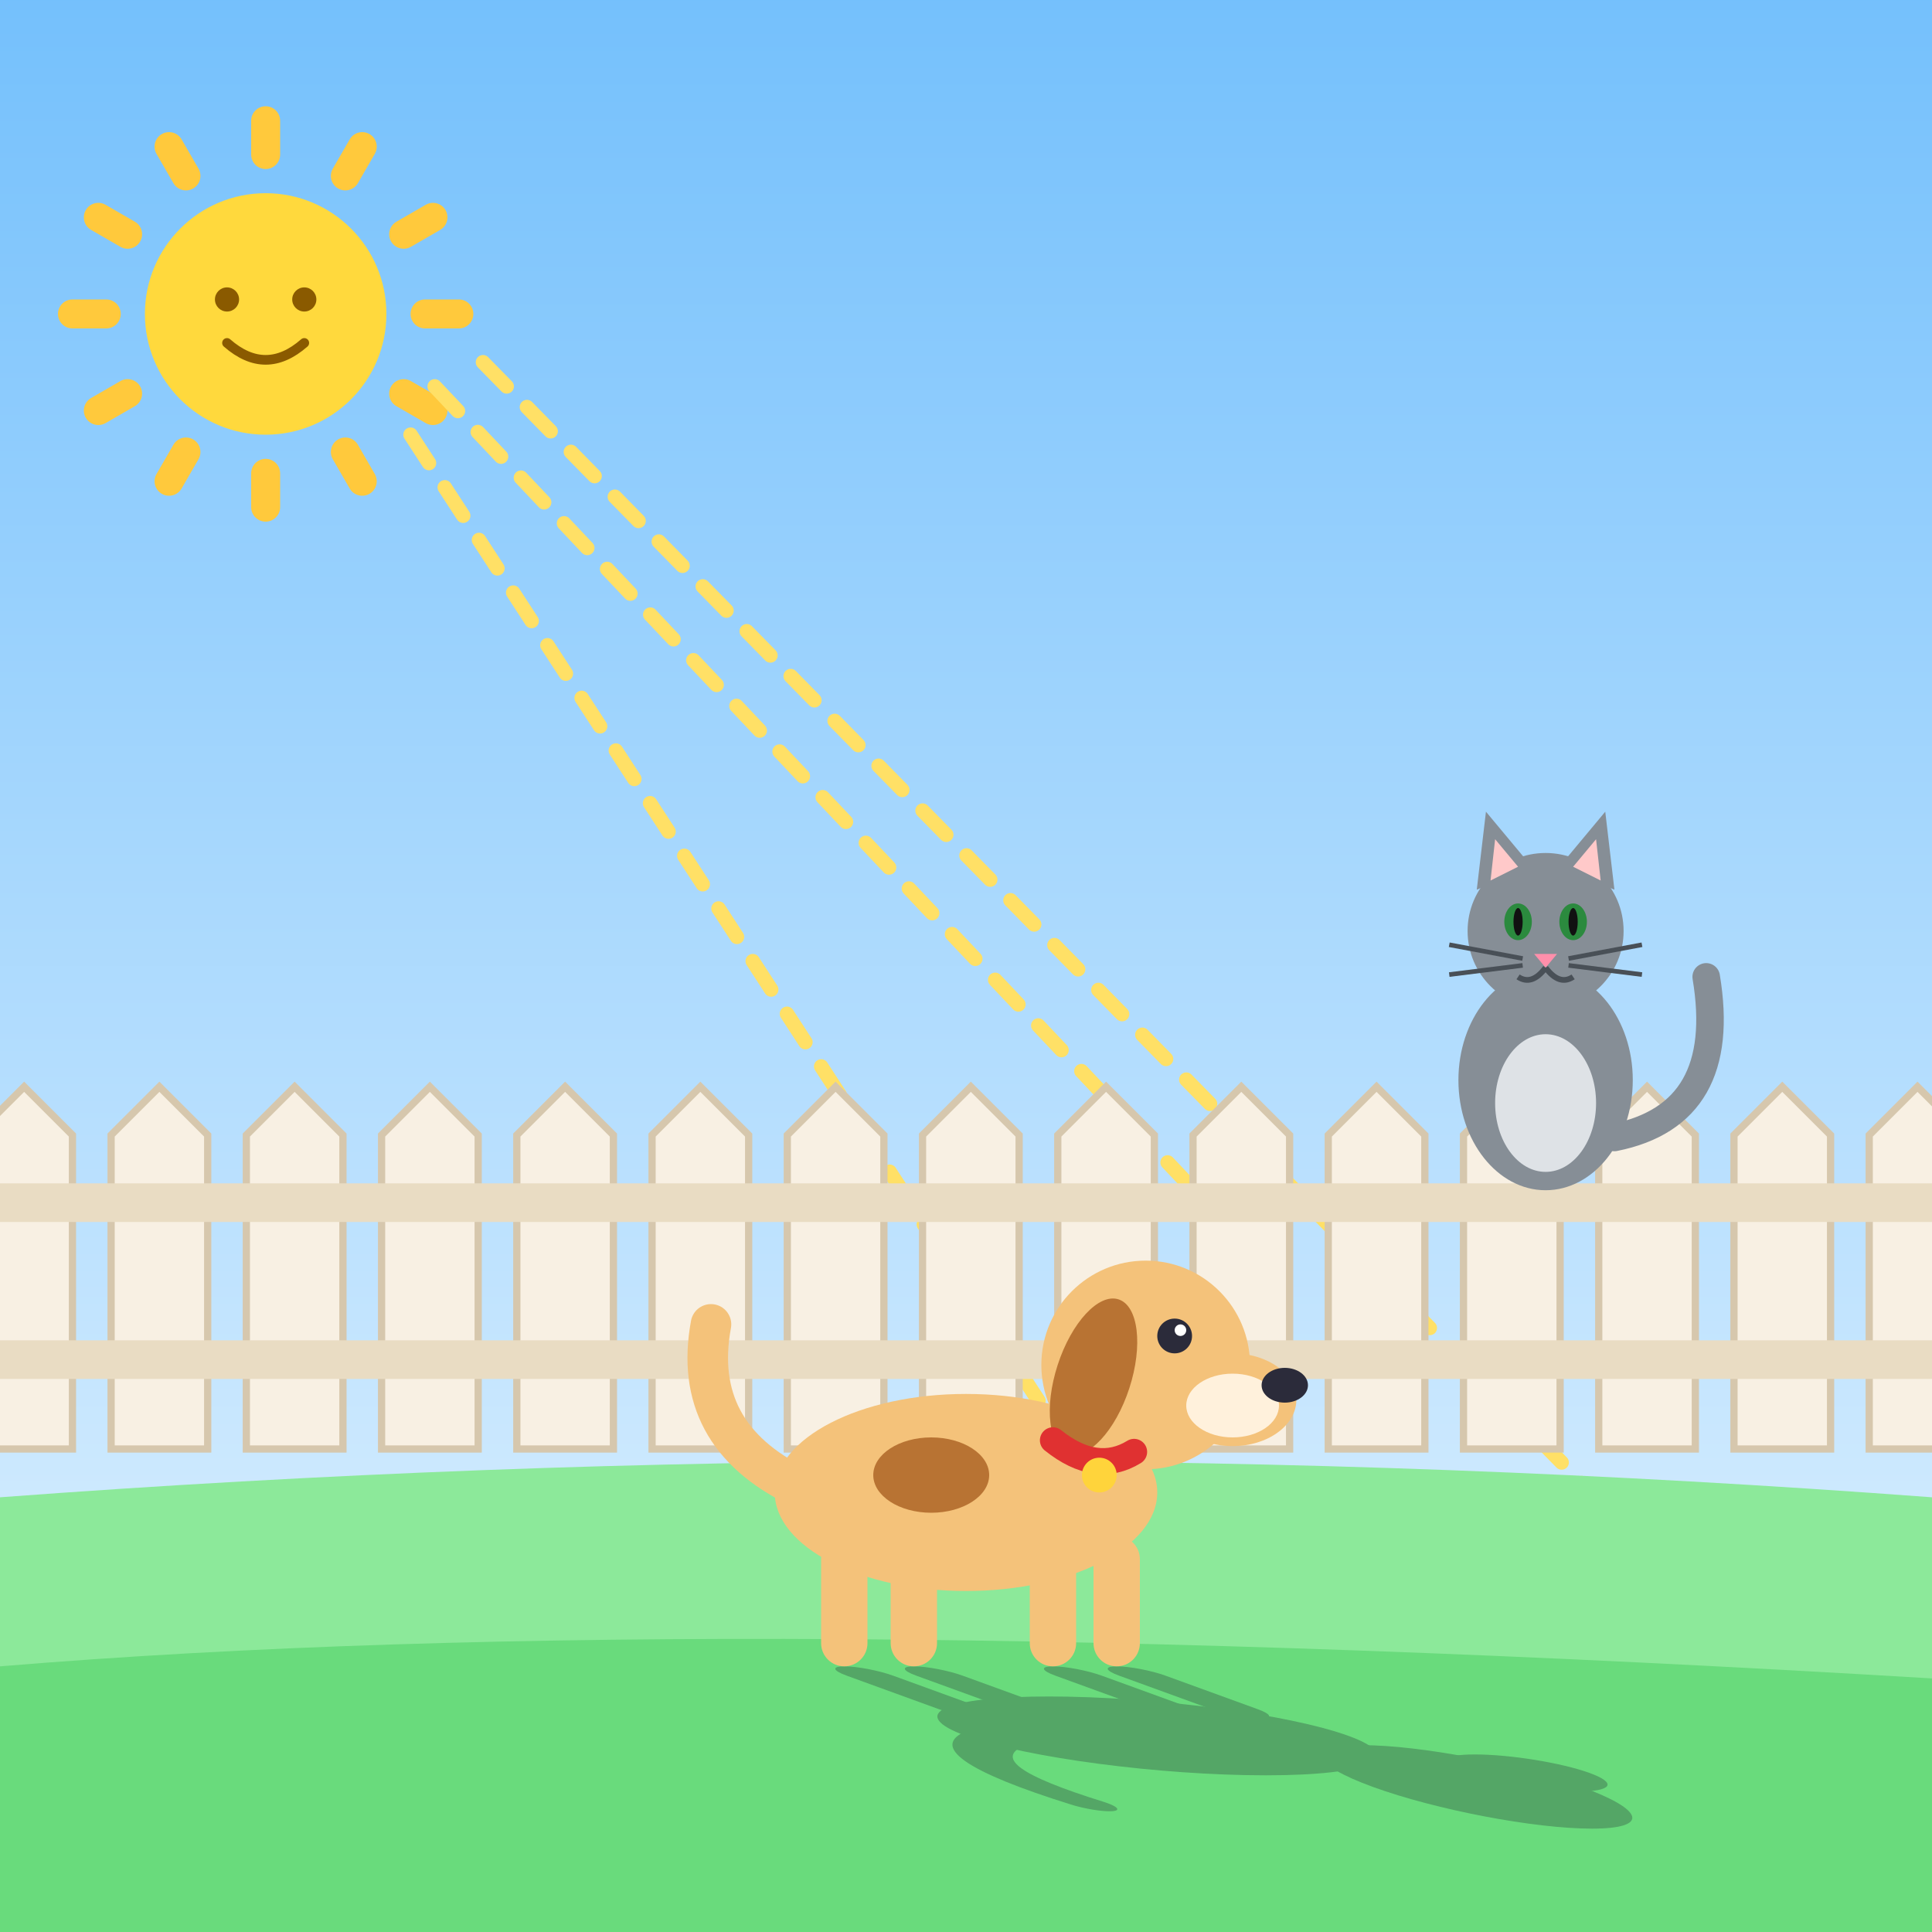
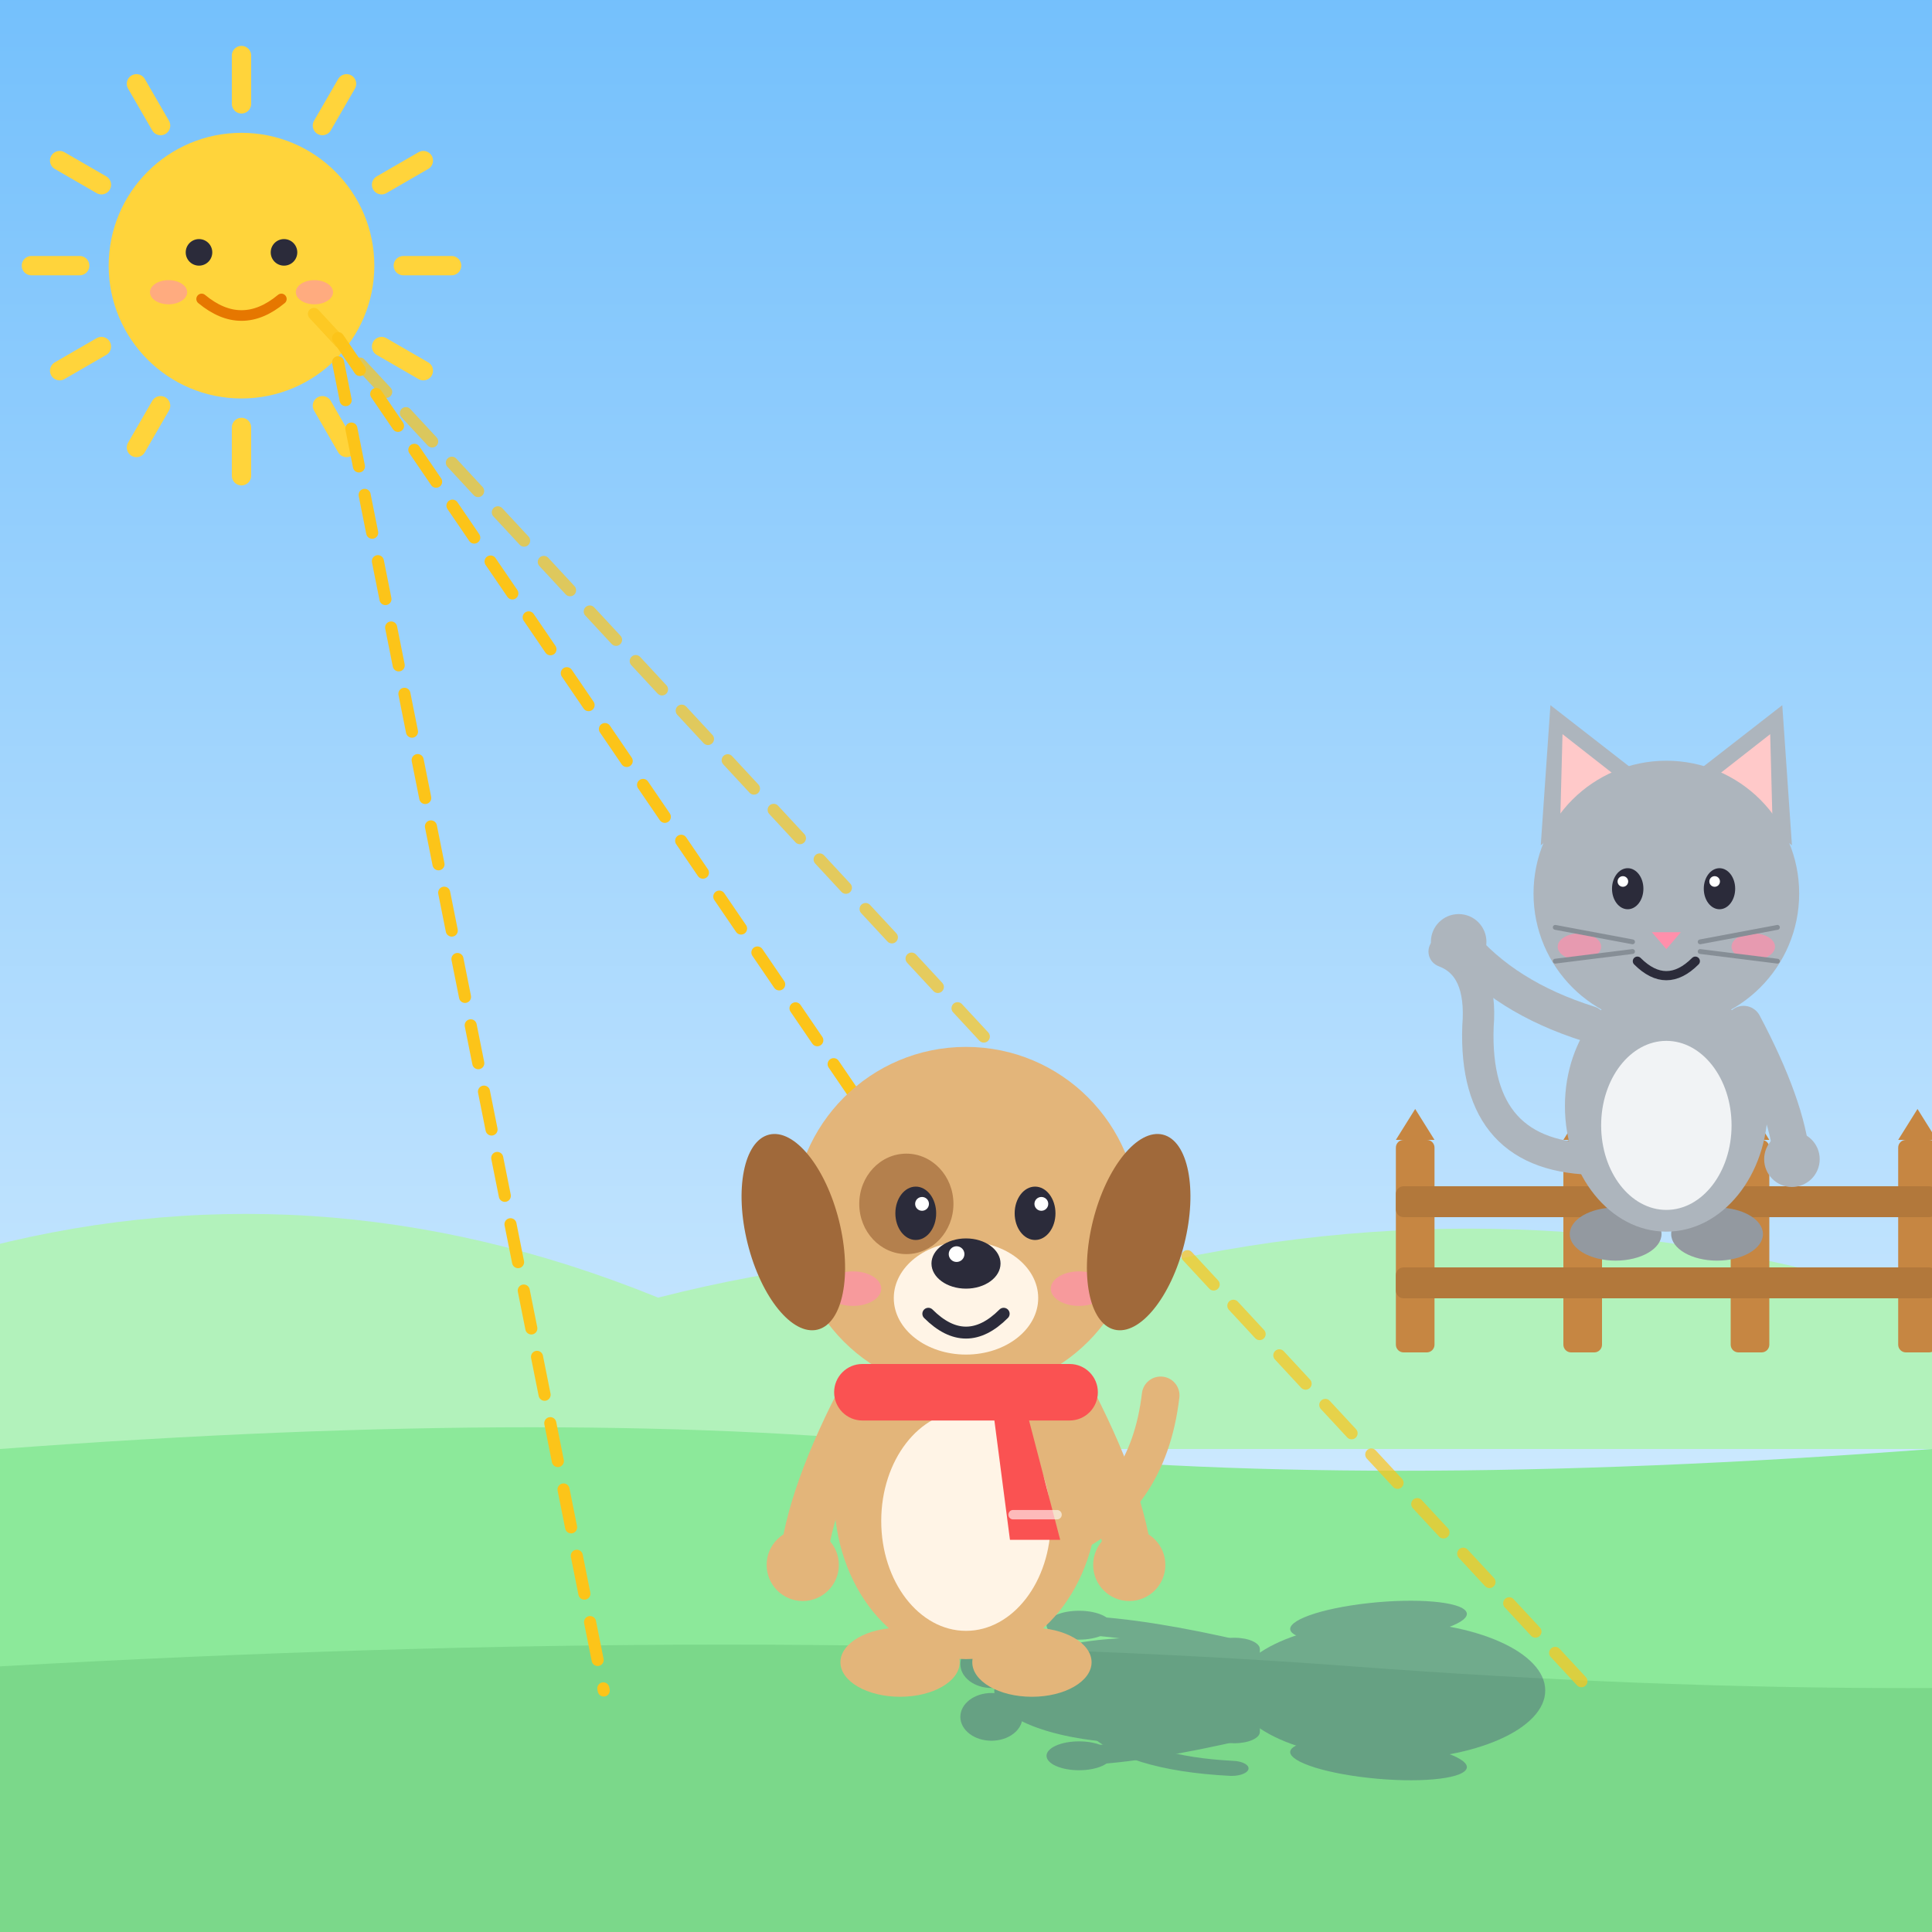
<svg xmlns="http://www.w3.org/2000/svg" viewBox="0 0 800 800" width="800" height="800">
  <defs>
-     <linearGradient id="ciel" x1="0" y1="0" x2="0" y2="1">
+     <linearGradient id="d7" x1="0" y1="0" x2="0" y2="1">
      <stop offset="0" stop-color="#74c0fc" />
      <stop offset="1" stop-color="#e7f5ff" />
    </linearGradient>
+     <filter id="f8" x="-50%" y="-50%" width="200%" height="200%">
+       <feColorMatrix type="matrix" values="0 0 0 0 0.07  0 0 0 0 0.09  0 0 0 0 0.2  0 0 0 0.42 0" />
+     </filter>
  </defs>
-   <rect width="800" height="800" fill="url(#ciel)" />
+   <rect x="0" y="0" width="800" height="800" fill="url(#d7)" />
+   <path d="M -184 600 Q 101.9 405.3 387.8 600 Z" fill="#b2f2bb" />
+   <path d="M 115.7 600 Q 412.5 438.8 709.2 600 Z" fill="#b2f2bb" />
+   <path d="M 283.3 600 Q 608.2 417.5 933.2 600 Z" fill="#b2f2bb" />
+   <path d="M 0 600 Q 240.0 582 400.0 600 T 800 600 L 800 800 L 0 800 Z" fill="#8ce99a" />
+   <path d="M 0 690 Q 320.0 672 560.0 690 T 1000 690 L 800 800 L 0 800 Z" fill="#7bd88a" />
  <g>
-     <rect x="104" y="44" width="12" height="26" rx="6" fill="#ffc93c" transform="rotate(0 110 130)" />
-     <rect x="104" y="44" width="12" height="26" rx="6" fill="#ffc93c" transform="rotate(30 110 130)" />
-     <rect x="104" y="44" width="12" height="26" rx="6" fill="#ffc93c" transform="rotate(60 110 130)" />
-     <rect x="104" y="44" width="12" height="26" rx="6" fill="#ffc93c" transform="rotate(90 110 130)" />
-     <rect x="104" y="44" width="12" height="26" rx="6" fill="#ffc93c" transform="rotate(120 110 130)" />
-     <rect x="104" y="44" width="12" height="26" rx="6" fill="#ffc93c" transform="rotate(150 110 130)" />
-     <rect x="104" y="44" width="12" height="26" rx="6" fill="#ffc93c" transform="rotate(180 110 130)" />
-     <rect x="104" y="44" width="12" height="26" rx="6" fill="#ffc93c" transform="rotate(210 110 130)" />
-     <rect x="104" y="44" width="12" height="26" rx="6" fill="#ffc93c" transform="rotate(240 110 130)" />
-     <rect x="104" y="44" width="12" height="26" rx="6" fill="#ffc93c" transform="rotate(270 110 130)" />
-     <rect x="104" y="44" width="12" height="26" rx="6" fill="#ffc93c" transform="rotate(300 110 130)" />
-     <rect x="104" y="44" width="12" height="26" rx="6" fill="#ffc93c" transform="rotate(330 110 130)" />
-     <circle cx="110" cy="130" r="50" fill="#ffd93d" />
-     <circle cx="94" cy="124" r="5" fill="#8a5a00" />
-     <circle cx="126" cy="124" r="5" fill="#8a5a00" />
-     <path d="M 94 142 Q 110 156 126 142" stroke="#8a5a00" stroke-width="4" fill="none" stroke-linecap="round" />
+     <line x1="167" y1="110" x2="187" y2="110" stroke="#ffd43b" stroke-width="8" stroke-linecap="round" />
+     <line x1="158" y1="143.5" x2="175.3" y2="153.5" stroke="#ffd43b" stroke-width="8" stroke-linecap="round" />
+     <line x1="133.5" y1="168" x2="143.5" y2="185.3" stroke="#ffd43b" stroke-width="8" stroke-linecap="round" />
+     <line x1="100" y1="177" x2="100" y2="197" stroke="#ffd43b" stroke-width="8" stroke-linecap="round" />
+     <line x1="66.5" y1="168" x2="56.5" y2="185.3" stroke="#ffd43b" stroke-width="8" stroke-linecap="round" />
+     <line x1="42" y1="143.5" x2="24.7" y2="153.5" stroke="#ffd43b" stroke-width="8" stroke-linecap="round" />
+     <line x1="33" y1="110" x2="13" y2="110" stroke="#ffd43b" stroke-width="8" stroke-linecap="round" />
+     <line x1="42" y1="76.5" x2="24.7" y2="66.5" stroke="#ffd43b" stroke-width="8" stroke-linecap="round" />
+     <line x1="66.5" y1="52" x2="56.5" y2="34.7" stroke="#ffd43b" stroke-width="8" stroke-linecap="round" />
+     <line x1="100" y1="43" x2="100" y2="23" stroke="#ffd43b" stroke-width="8" stroke-linecap="round" />
+     <line x1="133.5" y1="52" x2="143.5" y2="34.7" stroke="#ffd43b" stroke-width="8" stroke-linecap="round" />
+     <line x1="158" y1="76.5" x2="175.3" y2="66.5" stroke="#ffd43b" stroke-width="8" stroke-linecap="round" />
+     <circle cx="100" cy="110" r="55" fill="#ffd43b" />
+     <circle cx="82.4" cy="104.5" r="5.5" fill="#2b2b3a" />
+     <circle cx="117.6" cy="104.5" r="5.5" fill="#2b2b3a" />
+     <path d="M 83.5 123.8 Q 100 137.5 116.5 123.8" fill="none" stroke="#e67700" stroke-width="4.4" stroke-linecap="round" stroke-linejoin="round" />
+     <ellipse cx="69.8" cy="121" rx="7.7" ry="5" fill="#ff8fab" opacity="0.6" />
+     <ellipse cx="130.2" cy="121" rx="7.7" ry="5" fill="#ff8fab" opacity="0.6" />
  </g>
-   <g stroke="#ffe066" stroke-width="6" stroke-dasharray="14 12" stroke-linecap="round">
-     <path d="M 170 180 L 430 580" />
-     <path d="M 180 160 L 520 520" />
-     <path d="M 200 150 L 700 660" />
+   <line x1="140" y1="150" x2="250" y2="700" stroke="#fcc419" stroke-width="5" stroke-linecap="round" stroke-dasharray="16 12" />
+   <line x1="140" y1="140" x2="370" y2="477" stroke="#fcc419" stroke-width="5" stroke-linecap="round" stroke-dasharray="16 12" />
+   <line x1="130" y1="130" x2="658.4" y2="700" stroke="#fcc419" stroke-width="5" stroke-linecap="round" stroke-dasharray="16 12" opacity="0.7" />
+   <g transform="matrix(0 0.4 -0.9 0 400 700)" filter="url(#f8)">
+     <g transform="scale(1.3 1.3)">
+       <path d="M 30 -48 Q 58 -60 62 -94" fill="none" stroke="#e3b57a" stroke-width="12" stroke-linecap="round" stroke-linejoin="round" />
+       <ellipse cx="-21" cy="-9" rx="19" ry="11" fill="#e3b57a" />
+       <ellipse cx="21" cy="-9" rx="19" ry="11" fill="#e3b57a" />
+       <ellipse cx="0" cy="-62" rx="42" ry="52" fill="#e3b57a" />
+       <ellipse cx="0" cy="-54" rx="27" ry="35" fill="#fff4e6" />
+       <path d="M -32 -96 Q -50 -62 -52 -40" fill="none" stroke="#e3b57a" stroke-width="15" stroke-linecap="round" stroke-linejoin="round" />
+       <path d="M 32 -96 Q 50 -62 52 -40" fill="none" stroke="#e3b57a" stroke-width="15" stroke-linecap="round" stroke-linejoin="round" />
+       <circle cx="-52" cy="-40" r="11.5" fill="#e3b57a" />
+       <circle cx="52" cy="-40" r="11.5" fill="#e3b57a" />
+       <g>
+         <circle cx="0" cy="-150" r="55" fill="#e3b57a" />
+         <ellipse cx="0" cy="-125" rx="23" ry="18" fill="#fff4e6" />
+         <ellipse cx="-19" cy="-155" rx="15" ry="16" fill="#a0693a" opacity="0.7" />
+         <ellipse cx="-36" cy="-128" rx="9" ry="5.5" fill="#ff8fab" opacity="0.7" />
+         <ellipse cx="36" cy="-128" rx="9" ry="5.5" fill="#ff8fab" opacity="0.7" />
+         <ellipse cx="-19" cy="-152" rx="6.5" ry="8.5" fill="#2b2b3a" />
+         <circle cx="-17" cy="-155" r="2.2" fill="#fff" />
+         <ellipse cx="19" cy="-152" rx="6.5" ry="8.5" fill="#2b2b3a" />
+         <circle cx="21" cy="-155" r="2.2" fill="#fff" />
+         <ellipse cx="0" cy="-136" rx="11" ry="8" fill="#2b2b3a" />
+         <circle cx="-3" cy="-139" r="2.5" fill="#fff" />
+         <path d="M -12 -120 Q 0 -108 12 -120" fill="none" stroke="#2b2b3a" stroke-width="3.8" stroke-linecap="round" stroke-linejoin="round" />
+         <ellipse cx="-55" cy="-146" rx="15" ry="32" fill="#a0693a" transform="rotate(-14 -55 -146)" />
+         <ellipse cx="55" cy="-146" rx="15" ry="32" fill="#a0693a" transform="rotate(14 55 -146)" />
+         <g>
+           <rect x="-42" y="-104" width="84" height="18" rx="9" fill="#fa5252" />
+           <path d="M 18 -94 L 30 -48 L 14 -48 L 8 -94 Z" fill="#fa5252" />
+           <line x1="15" y1="-56" x2="29" y2="-56" stroke="#fff" stroke-width="3" stroke-linecap="round" opacity="0.6" />
+         </g>
+       </g>
+     </g>
  </g>
-   <g>
-     <path d="M -10 600 L -10 470 L 10 450 L 30 470 L 30 600 Z" fill="#f8f0e3" stroke="#d6c7ad" stroke-width="3" />
-     <path d="M 46 600 L 46 470 L 66 450 L 86 470 L 86 600 Z" fill="#f8f0e3" stroke="#d6c7ad" stroke-width="3" />
-     <path d="M 102 600 L 102 470 L 122 450 L 142 470 L 142 600 Z" fill="#f8f0e3" stroke="#d6c7ad" stroke-width="3" />
-     <path d="M 158 600 L 158 470 L 178 450 L 198 470 L 198 600 Z" fill="#f8f0e3" stroke="#d6c7ad" stroke-width="3" />
-     <path d="M 214 600 L 214 470 L 234 450 L 254 470 L 254 600 Z" fill="#f8f0e3" stroke="#d6c7ad" stroke-width="3" />
-     <path d="M 270 600 L 270 470 L 290 450 L 310 470 L 310 600 Z" fill="#f8f0e3" stroke="#d6c7ad" stroke-width="3" />
-     <path d="M 326 600 L 326 470 L 346 450 L 366 470 L 366 600 Z" fill="#f8f0e3" stroke="#d6c7ad" stroke-width="3" />
-     <path d="M 382 600 L 382 470 L 402 450 L 422 470 L 422 600 Z" fill="#f8f0e3" stroke="#d6c7ad" stroke-width="3" />
-     <path d="M 438 600 L 438 470 L 458 450 L 478 470 L 478 600 Z" fill="#f8f0e3" stroke="#d6c7ad" stroke-width="3" />
-     <path d="M 494 600 L 494 470 L 514 450 L 534 470 L 534 600 Z" fill="#f8f0e3" stroke="#d6c7ad" stroke-width="3" />
-     <path d="M 550 600 L 550 470 L 570 450 L 590 470 L 590 600 Z" fill="#f8f0e3" stroke="#d6c7ad" stroke-width="3" />
-     <path d="M 606 600 L 606 470 L 626 450 L 646 470 L 646 600 Z" fill="#f8f0e3" stroke="#d6c7ad" stroke-width="3" />
-     <path d="M 662 600 L 662 470 L 682 450 L 702 470 L 702 600 Z" fill="#f8f0e3" stroke="#d6c7ad" stroke-width="3" />
-     <path d="M 718 600 L 718 470 L 738 450 L 758 470 L 758 600 Z" fill="#f8f0e3" stroke="#d6c7ad" stroke-width="3" />
-     <path d="M 774 600 L 774 470 L 794 450 L 814 470 L 814 600 Z" fill="#f8f0e3" stroke="#d6c7ad" stroke-width="3" />
-     <rect x="0" y="490" width="800" height="16" fill="#e9dcc3" />
-     <rect x="0" y="555" width="800" height="16" fill="#e9dcc3" />
+   <g transform="translate(400 700) scale(1.3 1.3)">
+     <path d="M 30 -48 Q 58 -60 62 -94" fill="none" stroke="#e3b57a" stroke-width="12" stroke-linecap="round" stroke-linejoin="round" />
+     <ellipse cx="-21" cy="-9" rx="19" ry="11" fill="#e3b57a" />
+     <ellipse cx="21" cy="-9" rx="19" ry="11" fill="#e3b57a" />
+     <ellipse cx="0" cy="-62" rx="42" ry="52" fill="#e3b57a" />
+     <ellipse cx="0" cy="-54" rx="27" ry="35" fill="#fff4e6" />
+     <path d="M -32 -96 Q -50 -62 -52 -40" fill="none" stroke="#e3b57a" stroke-width="15" stroke-linecap="round" stroke-linejoin="round" />
+     <path d="M 32 -96 Q 50 -62 52 -40" fill="none" stroke="#e3b57a" stroke-width="15" stroke-linecap="round" stroke-linejoin="round" />
+     <circle cx="-52" cy="-40" r="11.5" fill="#e3b57a" />
+     <circle cx="52" cy="-40" r="11.5" fill="#e3b57a" />
+     <g>
+       <circle cx="0" cy="-150" r="55" fill="#e3b57a" />
+       <ellipse cx="0" cy="-125" rx="23" ry="18" fill="#fff4e6" />
+       <ellipse cx="-19" cy="-155" rx="15" ry="16" fill="#a0693a" opacity="0.7" />
+       <ellipse cx="-36" cy="-128" rx="9" ry="5.5" fill="#ff8fab" opacity="0.7" />
+       <ellipse cx="36" cy="-128" rx="9" ry="5.5" fill="#ff8fab" opacity="0.7" />
+       <ellipse cx="-16" cy="-152" rx="6.5" ry="8.5" fill="#2b2b3a" />
+       <circle cx="-14" cy="-155" r="2.2" fill="#fff" />
+       <ellipse cx="22" cy="-152" rx="6.5" ry="8.5" fill="#2b2b3a" />
+       <circle cx="24" cy="-155" r="2.2" fill="#fff" />
+       <ellipse cx="0" cy="-136" rx="11" ry="8" fill="#2b2b3a" />
+       <circle cx="-3" cy="-139" r="2.5" fill="#fff" />
+       <path d="M -12 -120 Q 0 -108 12 -120" fill="none" stroke="#2b2b3a" stroke-width="3.8" stroke-linecap="round" stroke-linejoin="round" />
+       <ellipse cx="-55" cy="-146" rx="15" ry="32" fill="#a0693a" transform="rotate(-14 -55 -146)" />
+       <ellipse cx="55" cy="-146" rx="15" ry="32" fill="#a0693a" transform="rotate(14 55 -146)" />
+       <g>
+         <rect x="-42" y="-104" width="84" height="18" rx="9" fill="#fa5252" />
+         <path d="M 18 -94 L 30 -48 L 14 -48 L 8 -94 Z" fill="#fa5252" />
+         <line x1="15" y1="-56" x2="29" y2="-56" stroke="#fff" stroke-width="3" stroke-linecap="round" opacity="0.6" />
+       </g>
+     </g>
  </g>
-   <g transform="translate(640 490) scale(0.95)">
-     <path d="M 30 -20 Q 80 -30 70 -90" stroke="#868e96" stroke-width="12" fill="none" stroke-linecap="round" />
-     <ellipse cx="0" cy="-45" rx="38" ry="48" fill="#868e96" />
-     <ellipse cx="0" cy="-35" rx="22" ry="30" fill="#dee2e6" />
-     <circle cx="0" cy="-110" r="34" fill="#868e96" />
-     <polygon points="-30,-128 -26,-162 -6,-138" fill="#868e96" />
-     <polygon points="30,-128 26,-162 6,-138" fill="#868e96" />
-     <polygon points="-24,-132 -22,-150 -12,-138" fill="#ffc9c9" />
-     <polygon points="24,-132 22,-150 12,-138" fill="#ffc9c9" />
-     <ellipse cx="-12" cy="-114" rx="6" ry="8" fill="#2b8a3e" />
-     <ellipse cx="12" cy="-114" rx="6" ry="8" fill="#2b8a3e" />
-     <ellipse cx="-12" cy="-114" rx="2" ry="6" fill="#111" />
-     <ellipse cx="12" cy="-114" rx="2" ry="6" fill="#111" />
-     <polygon points="-5,-100 5,-100 0,-94" fill="#ff8fab" />
-     <path d="M 0 -94 q -6 8 -12 4 M 0 -94 q 6 8 12 4" stroke="#495057" stroke-width="2.5" fill="none" />
-     <path d="M -10 -98 l -32 -6 M -10 -95 l -32 4 M 10 -98 l 32 -6 M 10 -95 l 32 4" stroke="#495057" stroke-width="2" />
+   <g transform="translate(690 560) scale(0.8 0.8)">
+     <rect x="-140" y="-110" width="20" height="110" rx="4" fill="#c68642" />
+     <polygon points="-140,-110 -130,-126 -120,-110" fill="#c68642" />
+     <rect x="-53.3" y="-110" width="20" height="110" rx="4" fill="#c68642" />
+     <polygon points="-53.3,-110 -43.3,-126 -33.3,-110" fill="#c68642" />
+     <rect x="33.3" y="-110" width="20" height="110" rx="4" fill="#c68642" />
+     <polygon points="33.3,-110 43.3,-126 53.3,-110" fill="#c68642" />
+     <rect x="120" y="-110" width="20" height="110" rx="4" fill="#c68642" />
+     <polygon points="120,-110 130,-126 140,-110" fill="#c68642" />
+     <rect x="-140" y="-86" width="280" height="16" rx="4" fill="#b2783b" />
+     <rect x="-140" y="-44" width="280" height="16" rx="4" fill="#b2783b" />
  </g>
-   <path d="M 0 620 Q 400 590 800 620 L 800 800 L 0 800 Z" fill="#8ce99a" />
-   <path d="M 0 690 Q 300 665 800 695 L 800 800 L 0 800 Z" fill="#69db7c" />
-   <g transform="translate(400 690) matrix(1.2 0 -1.32 -0.48 0 0)" color="#1b1b2f" opacity="0.28">
-     <path d="M -58 -62 Q -95 -80 -88 -118" stroke="currentColor" stroke-width="14" fill="none" stroke-linecap="round" />
-     <rect x="-50" y="-45" width="16" height="45" rx="8" fill="currentColor" />
-     <rect x="-26" y="-45" width="16" height="45" rx="8" fill="currentColor" />
-     <rect x="22" y="-45" width="16" height="45" rx="8" fill="currentColor" />
-     <rect x="44" y="-45" width="16" height="45" rx="8" fill="currentColor" />
-     <ellipse cx="0" cy="-60" rx="66" ry="34" fill="currentColor" />
-     <circle cx="62" cy="-104" r="36" fill="currentColor" />
-     <ellipse cx="92" cy="-92" rx="22" ry="16" fill="currentColor" />
-     <ellipse cx="44" cy="-100" rx="13" ry="28" fill="currentColor" transform="rotate(18 44 -100)" />
-   </g>
-   <g transform="translate(400 690) scale(1.2)">
-     <path d="M -58 -62 Q -95 -80 -88 -118" stroke="#f4c27a" stroke-width="14" fill="none" stroke-linecap="round" />
-     <rect x="-50" y="-45" width="16" height="45" rx="8" fill="#f4c27a" />
-     <rect x="-26" y="-45" width="16" height="45" rx="8" fill="#f4c27a" />
-     <rect x="22" y="-45" width="16" height="45" rx="8" fill="#f4c27a" />
-     <rect x="44" y="-45" width="16" height="45" rx="8" fill="#f4c27a" />
-     <ellipse cx="0" cy="-60" rx="66" ry="34" fill="#f4c27a" />
-     <circle cx="62" cy="-104" r="36" fill="#f4c27a" />
-     <ellipse cx="92" cy="-92" rx="22" ry="16" fill="#f4c27a" />
-     <ellipse cx="44" cy="-100" rx="13" ry="28" fill="#b87333" transform="rotate(18 44 -100)" />
-     <ellipse cx="-12" cy="-66" rx="20" ry="13" fill="#b87333" />
-     <ellipse cx="92" cy="-90" rx="16" ry="11" fill="#fff1dc" />
-     <ellipse cx="110" cy="-97" rx="8" ry="6" fill="#2b2b3a" />
-     <circle cx="72" cy="-114" r="6" fill="#2b2b3a" />
-     <circle cx="74" cy="-116" r="2" fill="#fff" />
-     <path d="M 30 -78 Q 45 -66 58 -74" stroke="#e03131" stroke-width="9" fill="none" stroke-linecap="round" />
-     <circle cx="46" cy="-66" r="6" fill="#ffd43b" />
+   <g transform="translate(690 520) scale(-1 1)">
+     <path d="M 28 -40 Q 80 -40 78 -95 Q 76 -120 92 -126" fill="none" stroke="#adb5bd" stroke-width="13" stroke-linecap="round" stroke-linejoin="round" />
+     <ellipse cx="-21" cy="-9" rx="19" ry="11" fill="#9399a0" />
+     <ellipse cx="21" cy="-9" rx="19" ry="11" fill="#9399a0" />
+     <ellipse cx="0" cy="-62" rx="42" ry="52" fill="#adb5bd" />
+     <ellipse cx="0" cy="-54" rx="27" ry="35" fill="#f1f3f5" />
+     <path d="M -32 -96 Q -50 -62 -52 -40" fill="none" stroke="#adb5bd" stroke-width="15" stroke-linecap="round" stroke-linejoin="round" />
+     <path d="M 32 -96 Q 67 -107 86 -130" fill="none" stroke="#adb5bd" stroke-width="15" stroke-linecap="round" stroke-linejoin="round" />
+     <circle cx="-52" cy="-40" r="11.5" fill="#adb5bd" />
+     <circle cx="86" cy="-130" r="11.5" fill="#adb5bd" />
+     <g>
+       <polygon points="-52,-170 -48,-228 -12,-200" fill="#adb5bd" />
+       <polygon points="-44,-178 -43,-216 -20,-198" fill="#ffc9c9" />
+       <polygon points="52,-170 48,-228 12,-200" fill="#adb5bd" />
+       <polygon points="44,-178 43,-216 20,-198" fill="#ffc9c9" />
+       <circle cx="0" cy="-150" r="55" fill="#adb5bd" />
+       <ellipse cx="-36" cy="-128" rx="9" ry="5.5" fill="#ff8fab" opacity="0.7" />
+       <ellipse cx="36" cy="-128" rx="9" ry="5.5" fill="#ff8fab" opacity="0.7" />
+       <ellipse cx="-22" cy="-152" rx="6.5" ry="8.5" fill="#2b2b3a" />
+       <circle cx="-20" cy="-155" r="2.2" fill="#fff" />
+       <ellipse cx="16" cy="-152" rx="6.5" ry="8.5" fill="#2b2b3a" />
+       <circle cx="18" cy="-155" r="2.2" fill="#fff" />
+       <polygon points="-6,-134 6,-134 0,-127" fill="#ff8fab" />
+       <path d="M -12 -122 Q 0 -110 12 -122" fill="none" stroke="#2b2b3a" stroke-width="3.8" stroke-linecap="round" stroke-linejoin="round" />
+       <line x1="-14" y1="-130" x2="-46" y2="-136" stroke="#868e96" stroke-width="2" stroke-linecap="round" />
+       <line x1="-14" y1="-126" x2="-46" y2="-122" stroke="#868e96" stroke-width="2" stroke-linecap="round" />
+       <line x1="14" y1="-130" x2="46" y2="-136" stroke="#868e96" stroke-width="2" stroke-linecap="round" />
+       <line x1="14" y1="-126" x2="46" y2="-122" stroke="#868e96" stroke-width="2" stroke-linecap="round" />
+     </g>
  </g>
</svg>
